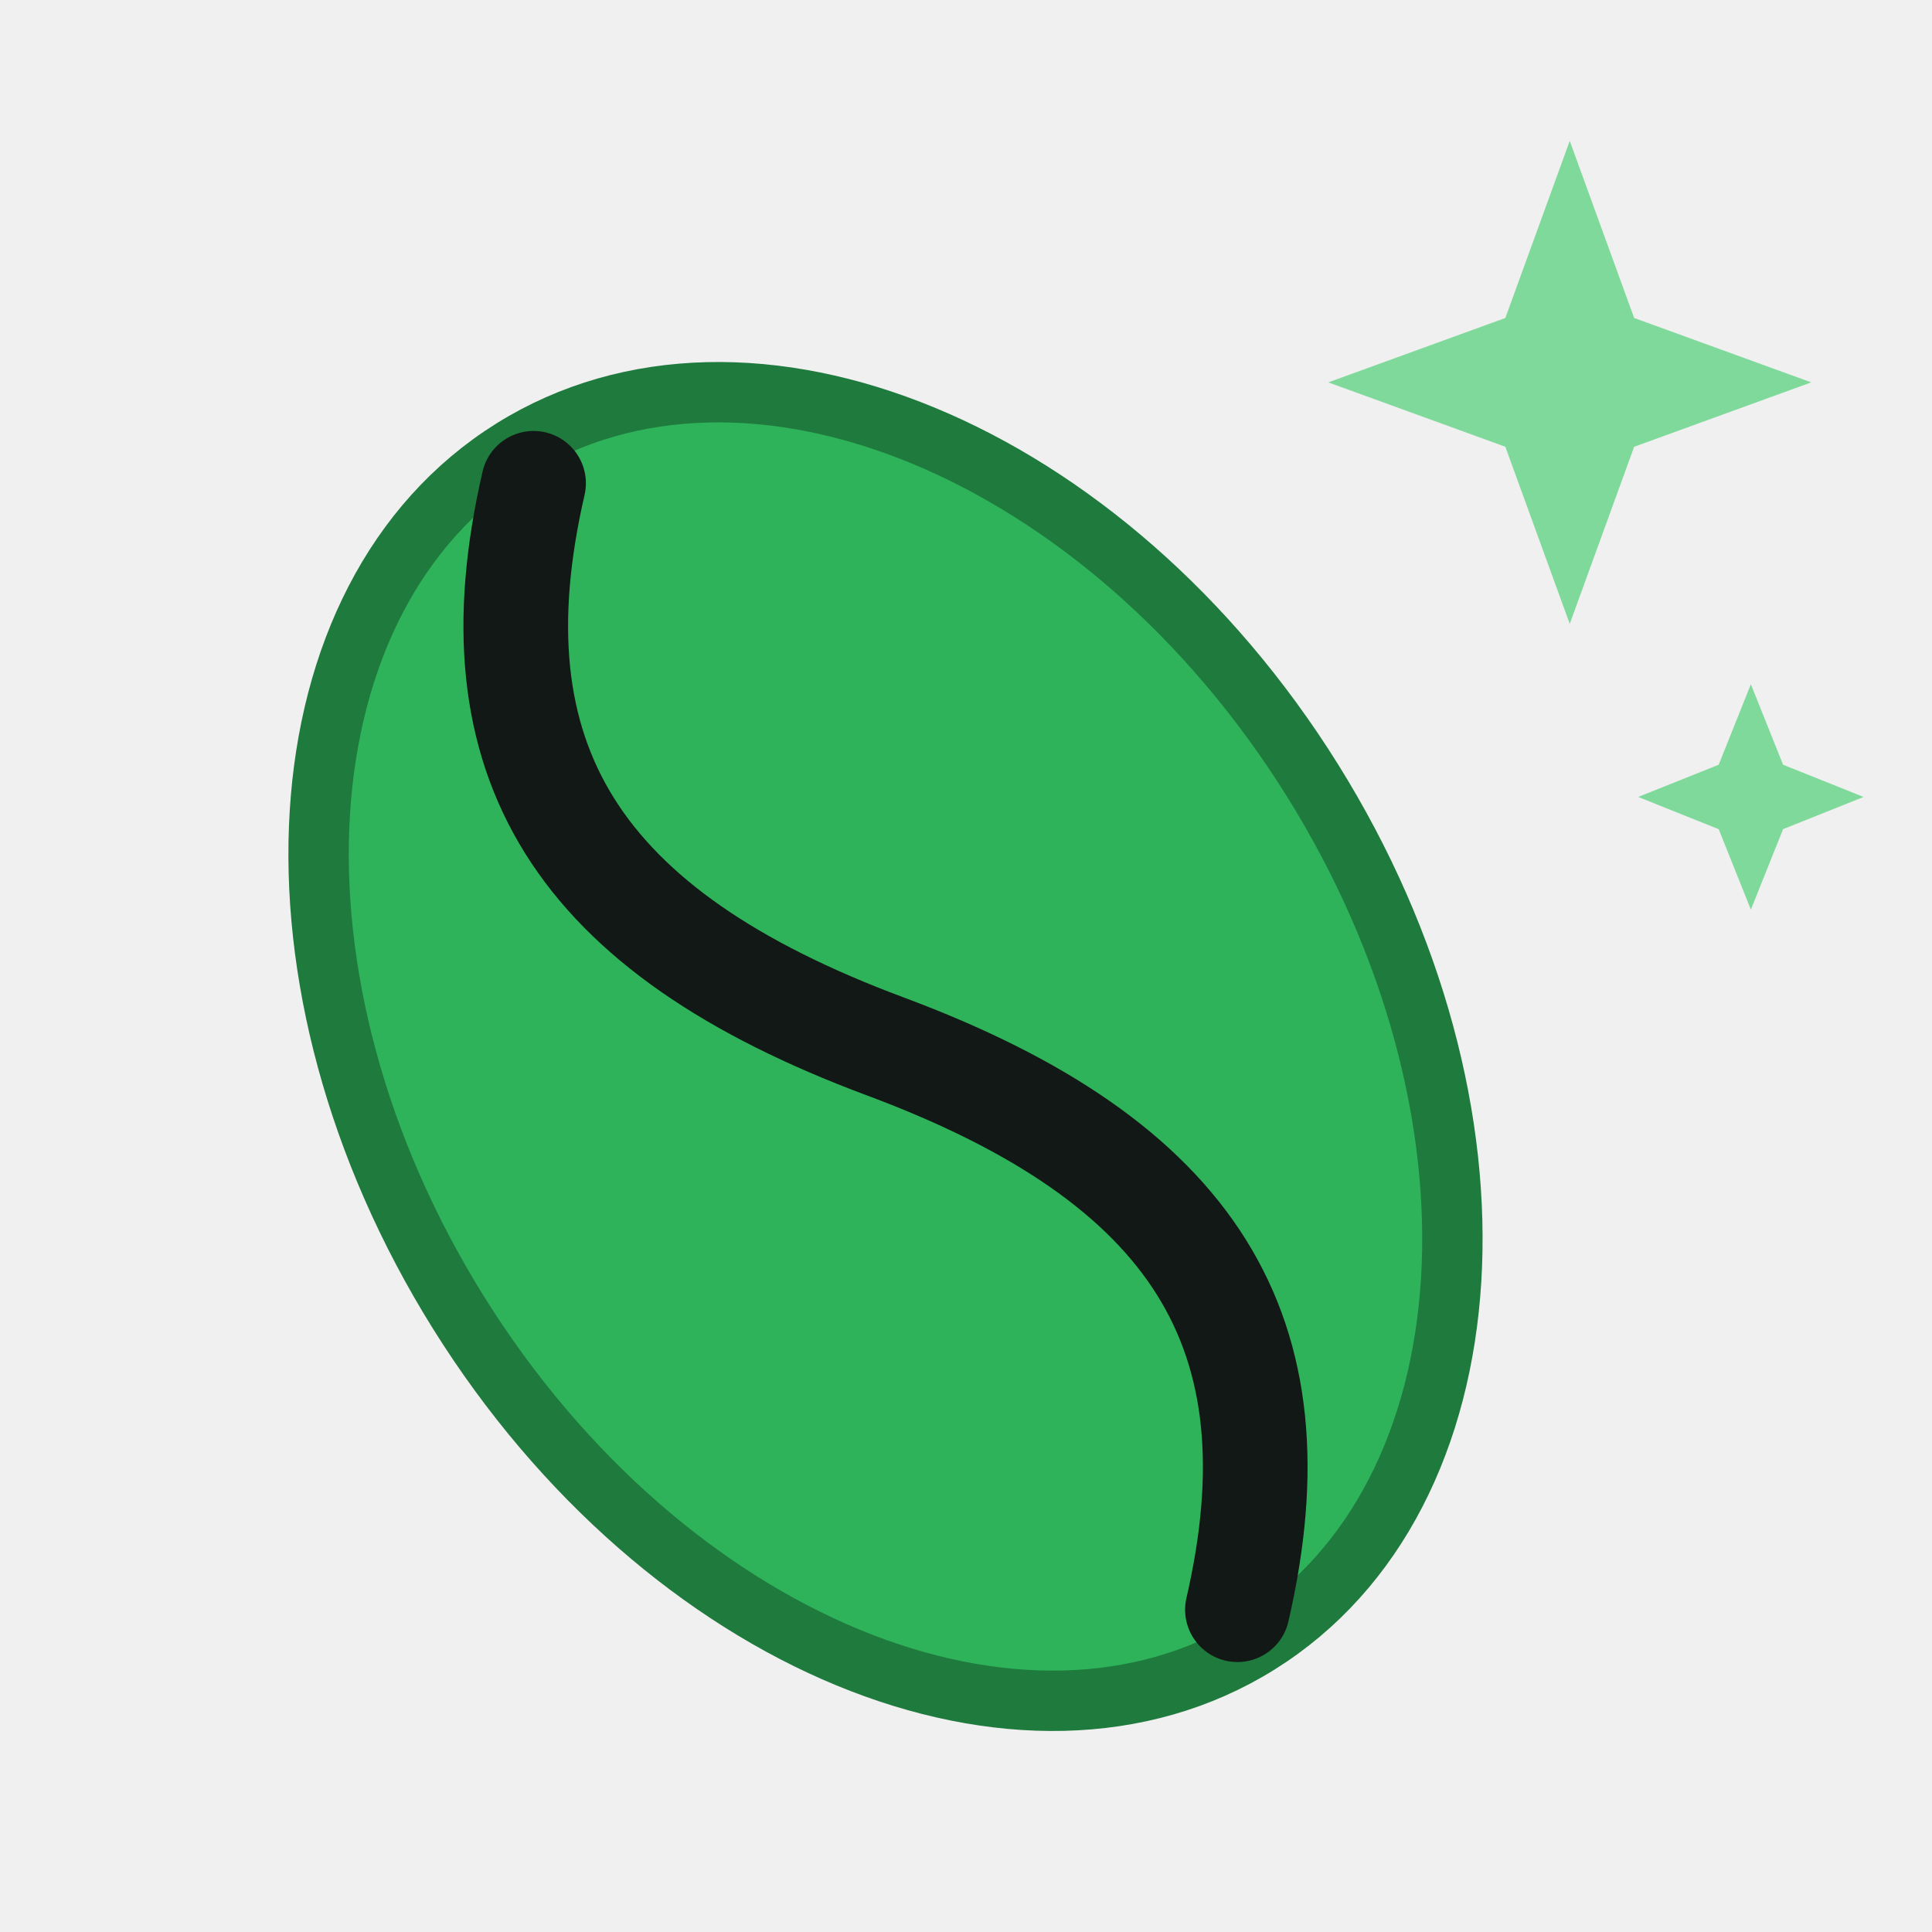
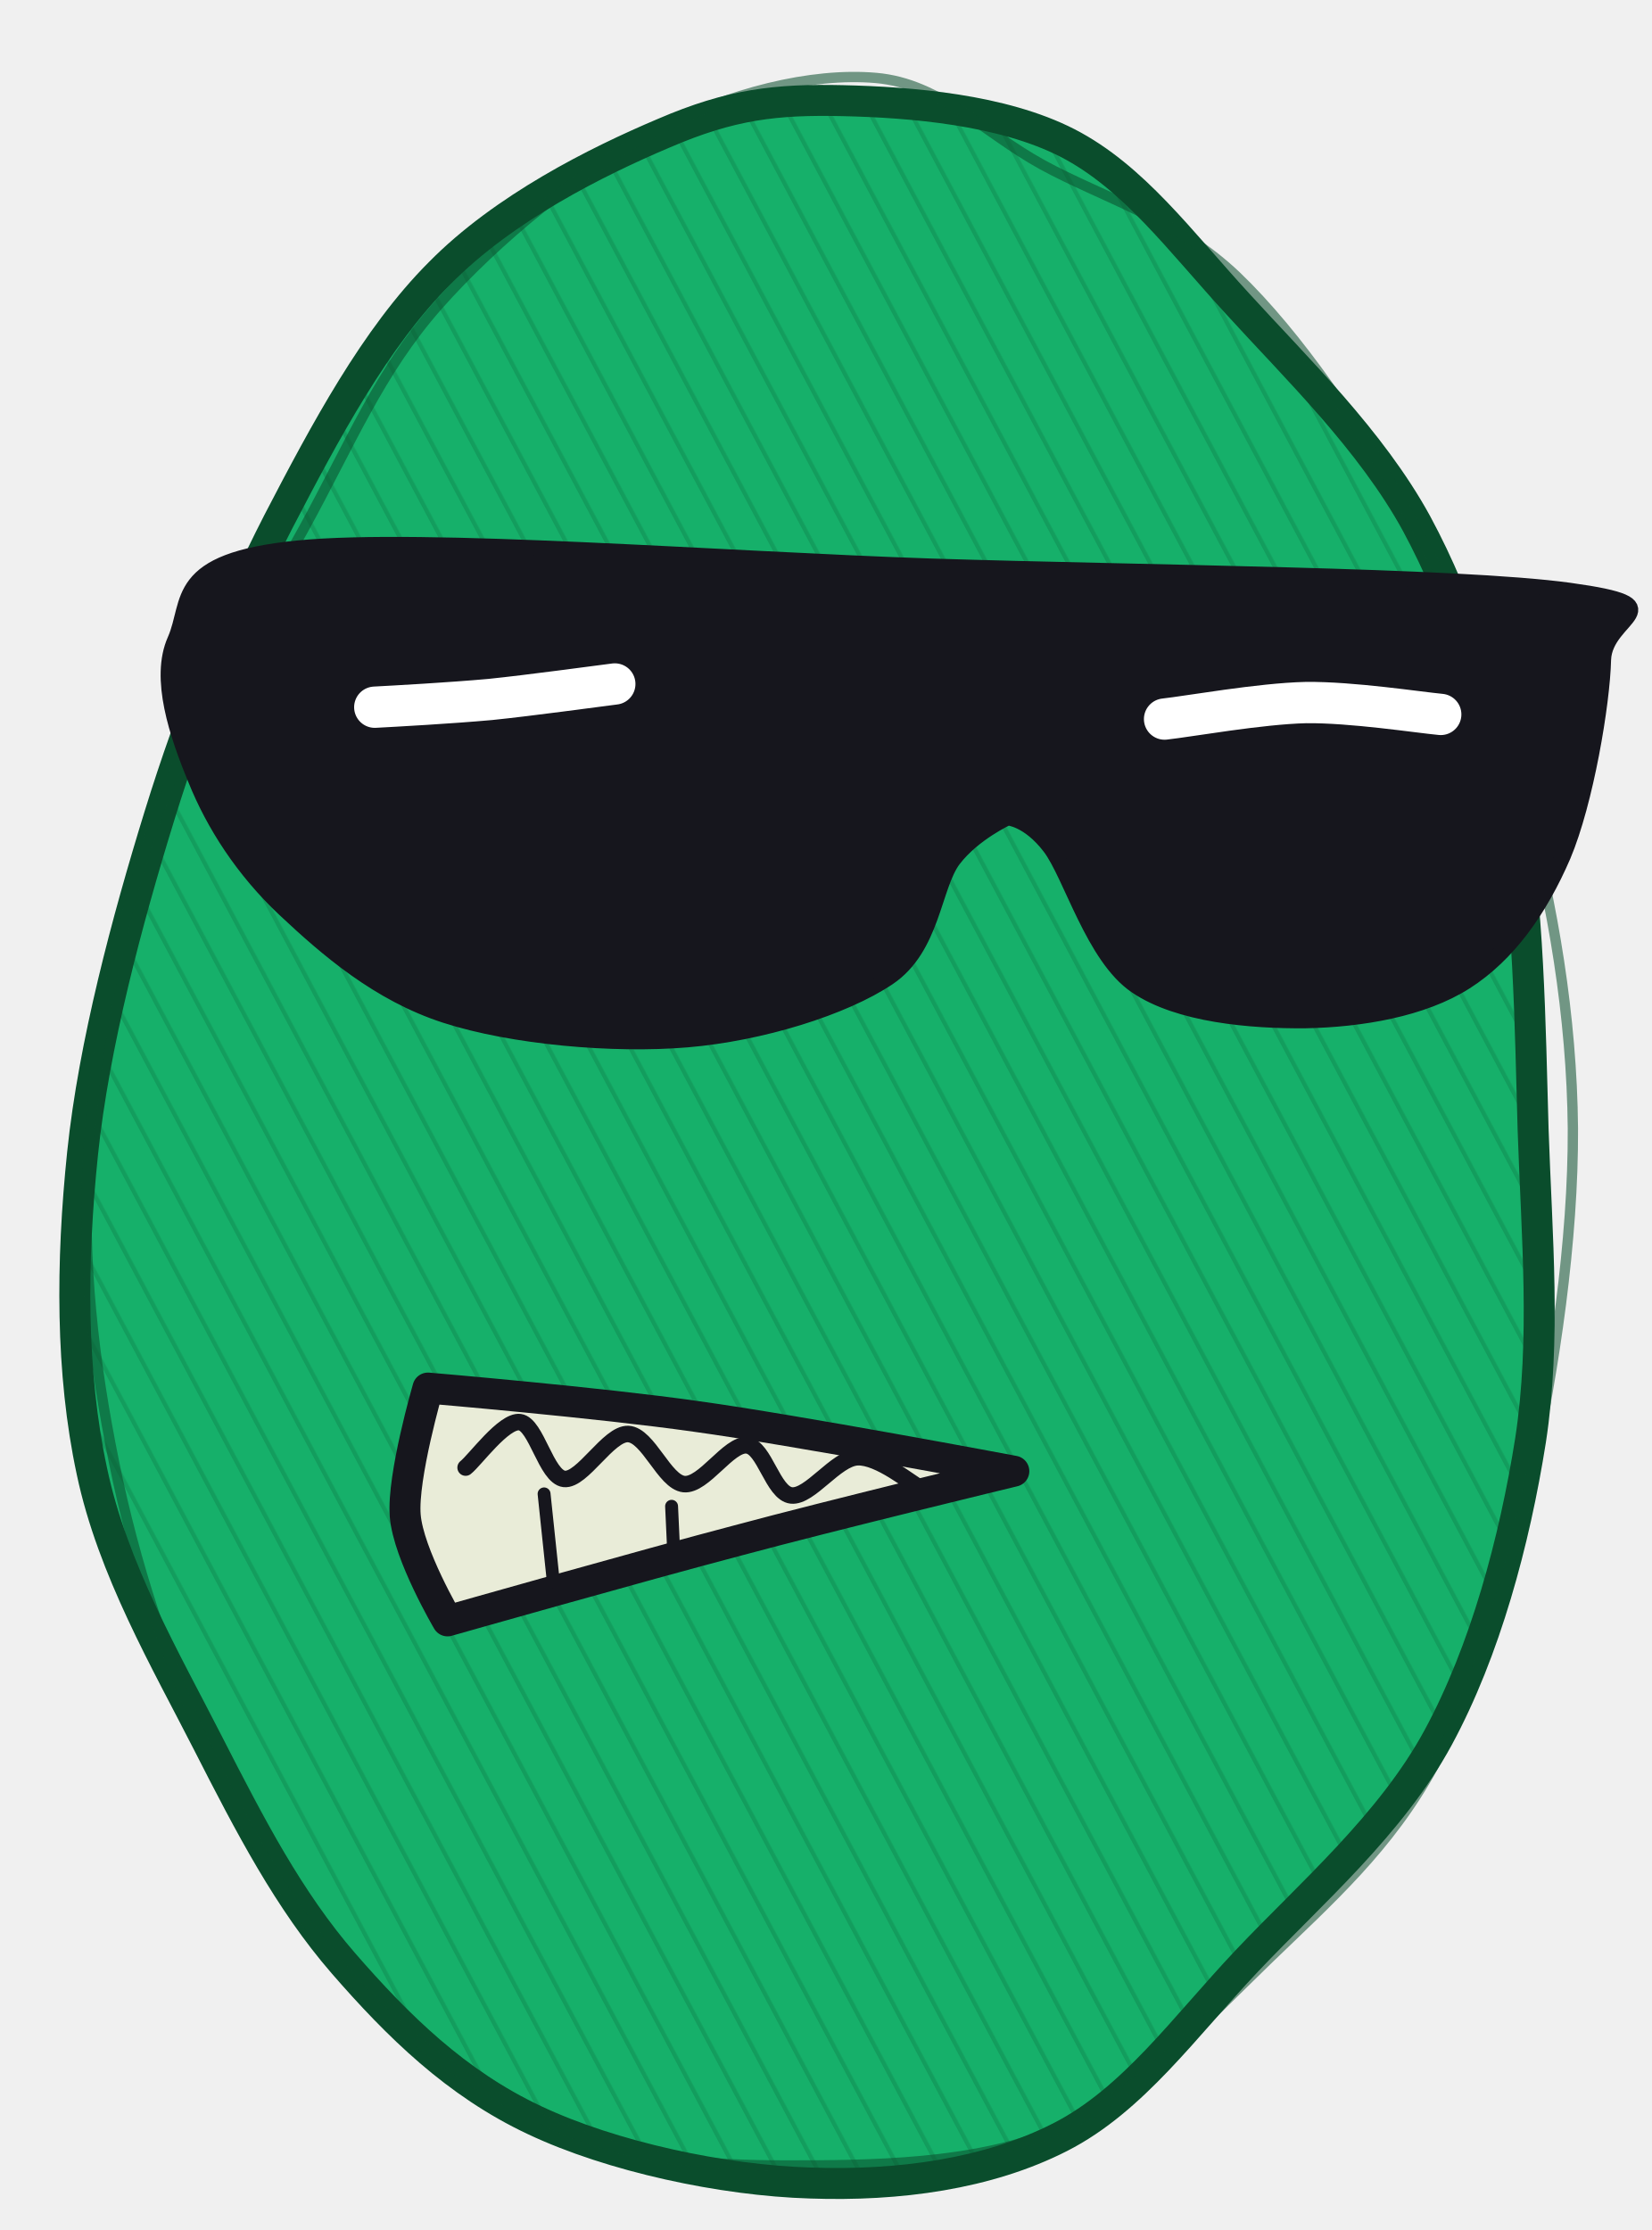
- <svg xmlns="http://www.w3.org/2000/svg" viewBox="0 0 48 48" width="48" height="48">
-   <g transform="rotate(-32 22 26)">
-     <ellipse cx="22" cy="26" rx="12.5" ry="17.5" fill="#2fb35a" />
-     <ellipse cx="22" cy="26" rx="12.5" ry="17.5" fill="none" stroke="#1f7a3d" stroke-width="1.5" />
-     <path d="M22 9.5c-5 5-5 10 0 16.5s5 11.5 0 16.5" fill="none" stroke="#121815" stroke-width="2.6" stroke-linecap="round" />
-   </g>
-   <path d="M39 3.5l1.6 4.4 4.4 1.6-4.4 1.6L39 15.5l-1.6-4.4L33 9.5l4.4-1.6z" fill="#7fd99a" />
-   <path d="M43.5 17l.8 2 2 .8-2 .8-.8 2-.8-2-2-.8 2-.8z" fill="#7fd99a" />
+ <svg xmlns="http://www.w3.org/2000/svg" viewBox="140 140 320 432" width="320" height="432">
+   <defs>
+     <pattern id="stitch" width="7" height="7" patternUnits="userSpaceOnUse" patternTransform="rotate(-28)">
+       <rect width="7" height="7" fill="none" />
+       <path d="M0 0 L0 7" stroke="#0a5a33" stroke-width="1.6" opacity=".22" />
+     </pattern>
+   </defs>
+   <path d="M303.3 159.5 C316.4 159.8 334.1 161.2 346.8 167.7 C359.6 174.3 368.5 186.6 379.8 198.9 C391.0 211.2 405.6 225.3 414.4 241.4 C423.1 257.5 428.7 275.9 432.5 295.5 C436.2 315.1 436.4 338.4 437.0 359.0 C437.7 379.6 439.5 399.4 436.5 419.0 C433.4 438.6 427.7 459.8 418.6 476.6 C409.5 493.4 393.8 506.9 381.6 519.8 C369.4 532.7 359.5 546.8 345.4 554.0 C331.3 561.2 314.0 563.5 297.0 562.9 C280.0 562.4 258.5 557.8 243.5 550.7 C228.4 543.6 217.1 532.5 206.5 520.3 C196.0 508.2 188.4 493.6 180.3 477.7 C172.2 461.8 161.8 444.0 157.8 425.0 C153.7 405.9 153.8 384.6 156.0 363.4 C158.2 342.3 164.6 318.4 170.9 298.0 C177.2 277.6 184.9 258.7 193.9 241.1 C203.0 223.6 212.7 205.4 225.2 192.9 C237.6 180.3 255.6 171.3 268.6 165.8 C281.6 160.2 290.3 159.2 303.3 159.5 Z" fill="#16b06a" />
+   <path d="M303.3 159.5 C316.4 159.8 334.1 161.2 346.8 167.7 C359.6 174.3 368.5 186.6 379.8 198.9 C391.0 211.2 405.6 225.3 414.4 241.4 C423.1 257.5 428.7 275.9 432.5 295.5 C436.2 315.1 436.4 338.4 437.0 359.0 C437.7 379.6 439.5 399.4 436.5 419.0 C433.4 438.6 427.7 459.8 418.6 476.6 C409.5 493.4 393.8 506.9 381.6 519.8 C369.4 532.7 359.5 546.8 345.4 554.0 C331.3 561.2 314.0 563.5 297.0 562.9 C280.0 562.4 258.5 557.8 243.5 550.7 C228.4 543.6 217.1 532.5 206.5 520.3 C196.0 508.2 188.4 493.6 180.3 477.7 C172.2 461.8 161.8 444.0 157.8 425.0 C153.7 405.9 153.8 384.6 156.0 363.4 C158.2 342.3 164.6 318.4 170.9 298.0 C177.2 277.6 184.9 258.7 193.9 241.1 C203.0 223.6 212.7 205.4 225.2 192.9 C237.6 180.3 255.6 171.3 268.6 165.8 C281.6 160.2 290.3 159.2 303.3 159.5 Z" fill="url(#stitch)" />
+   <path d="M303.3 159.5 C316.4 159.8 334.1 161.2 346.8 167.7 C359.6 174.3 368.5 186.6 379.8 198.9 C391.0 211.2 405.6 225.3 414.4 241.4 C423.1 257.5 428.7 275.9 432.5 295.5 C436.2 315.1 436.4 338.4 437.0 359.0 C437.7 379.6 439.5 399.4 436.5 419.0 C433.4 438.6 427.7 459.8 418.6 476.6 C409.5 493.4 393.8 506.9 381.6 519.8 C369.4 532.7 359.5 546.8 345.4 554.0 C331.3 561.2 314.0 563.5 297.0 562.9 C280.0 562.4 258.5 557.8 243.5 550.7 C228.4 543.6 217.1 532.5 206.5 520.3 C196.0 508.2 188.4 493.6 180.3 477.7 C172.2 461.8 161.8 444.0 157.8 425.0 C153.7 405.9 153.8 384.6 156.0 363.4 C158.2 342.3 164.6 318.4 170.9 298.0 C177.2 277.6 184.9 258.7 193.9 241.1 C203.0 223.6 212.7 205.4 225.2 192.9 C237.6 180.3 255.6 171.3 268.6 165.8 C281.6 160.2 290.3 159.2 303.3 159.5 Z" fill="none" stroke="#0a4d2c" stroke-width="6" stroke-linejoin="round" />
+   <path d="M309.7 155.1 C322.2 156.2 330.3 165.5 341.9 171.9 C353.6 178.3 367.6 182.2 379.5 193.5 C391.4 204.9 403.8 223.1 413.1 240.0 C422.4 257.0 430.3 275.7 435.5 295.4 C440.8 315.2 444.5 336.8 444.7 358.6 C444.8 380.3 441.1 405.3 436.6 425.9 C432.1 446.5 426.3 466.5 417.7 482.1 C409.2 497.8 397.6 508.0 385.4 519.8 C373.2 531.6 359.9 546.2 344.4 552.8 C329.0 559.4 308.2 559.5 292.5 559.5 C276.7 559.5 263.7 558.4 250.0 552.8 C236.3 547.1 221.7 537.9 210.1 525.6 C198.5 513.4 188.4 496.3 180.4 479.3 C172.4 462.2 166.0 442.6 162.1 423.3 C158.2 404.1 155.8 384.2 157.1 363.7 C158.3 343.1 162.8 320.0 169.8 299.8 C176.7 279.6 189.6 259.2 198.8 242.5 C208.0 225.7 213.5 212.0 224.8 199.2 C236.2 186.3 252.9 172.7 267.0 165.4 C281.1 158.0 297.2 154.0 309.7 155.1 Z" fill="none" stroke="#0a4d2c" stroke-width="2" opacity=".55" />
+   <path d="M173.9 264.0 C177.2 256.5 173.3 248.6 197.7 246.2 C222.1 243.8 279.3 248.3 320.4 249.7 C361.5 251.0 422.4 251.4 444.1 254.4 C465.8 257.4 450.9 259.2 450.6 267.8 C450.4 276.3 447.2 295.4 442.8 305.8 C438.3 316.2 432.2 324.9 423.9 330.2 C415.6 335.5 403.6 337.5 392.9 337.7 C382.3 337.8 368.3 336.6 360.1 331.0 C351.8 325.4 347.5 309.5 343.4 304.1 C339.2 298.6 335.2 298.4 335.2 298.4 C335.2 298.4 328.6 301.4 324.7 306.5 C320.8 311.7 320.7 323.6 312.1 329.4 C303.5 335.2 287.4 340.2 273.1 341.4 C258.9 342.6 239.3 340.9 226.3 336.7 C213.3 332.5 203.3 323.8 195.2 316.2 C187.1 308.6 181.4 299.7 177.9 291.0 C174.3 282.3 170.6 271.4 173.9 264.0 Z" fill="#16161d" stroke="#16161d" stroke-width="3" stroke-linejoin="round" />
+   <path d="M212.6 277.0 C216.4 276.8 227.3 276.2 235.0 275.5 C242.8 274.7 255.1 273.0 259.1 272.5" stroke="#ffffff" stroke-width="8" stroke-linecap="round" fill="none" />
+   <path d="M365.6 279.3 C370.2 278.8 384.1 276.3 393.0 276.1 C401.9 276.0 414.8 278.0 419.1 278.4" stroke="#ffffff" stroke-width="8" stroke-linecap="round" fill="none" />
+   <path d="M222.9 408.9 C222.9 408.9 256.0 411.7 274.9 414.4 C293.9 417.0 336.4 425.0 336.4 425.0 C336.4 425.0 301.2 433.5 283.0 438.4 C264.7 443.2 226.7 454.0 226.7 454.0 C226.7 454.0 219.1 441.1 218.5 433.6 C217.9 426.1 222.9 408.9 222.9 408.9 Z" fill="#e9ecd8" stroke="#16161d" stroke-width="6" stroke-linejoin="round" />
+   <path d="M230.2 424.3 C232.0 422.9 237.6 415.1 240.7 415.5 C243.9 415.9 245.8 426.1 249.3 426.5 C252.8 426.9 257.9 417.6 261.7 417.8 C265.6 418.0 268.7 427.1 272.5 427.5 C276.3 427.9 281.2 419.6 284.7 420.0 C288.1 420.3 289.7 429.3 293.3 429.7 C296.9 430.1 301.9 422.5 306.1 422.3 C310.3 422.1 316.5 427.4 318.5 428.4" stroke="#16161d" stroke-width="3.2" fill="none" stroke-linejoin="round" stroke-linecap="round" />
+   <path d="M245.4 429.4 C245.7 432.3 246.9 443.6 247.2 446.5" stroke="#16161d" stroke-width="2.5" stroke-linecap="round" fill="none" />
+   <path d="M270.1 431.8 C270.2 433.6 270.5 440.8 270.6 442.7" stroke="#16161d" stroke-width="2.5" stroke-linecap="round" fill="none" />
</svg>
